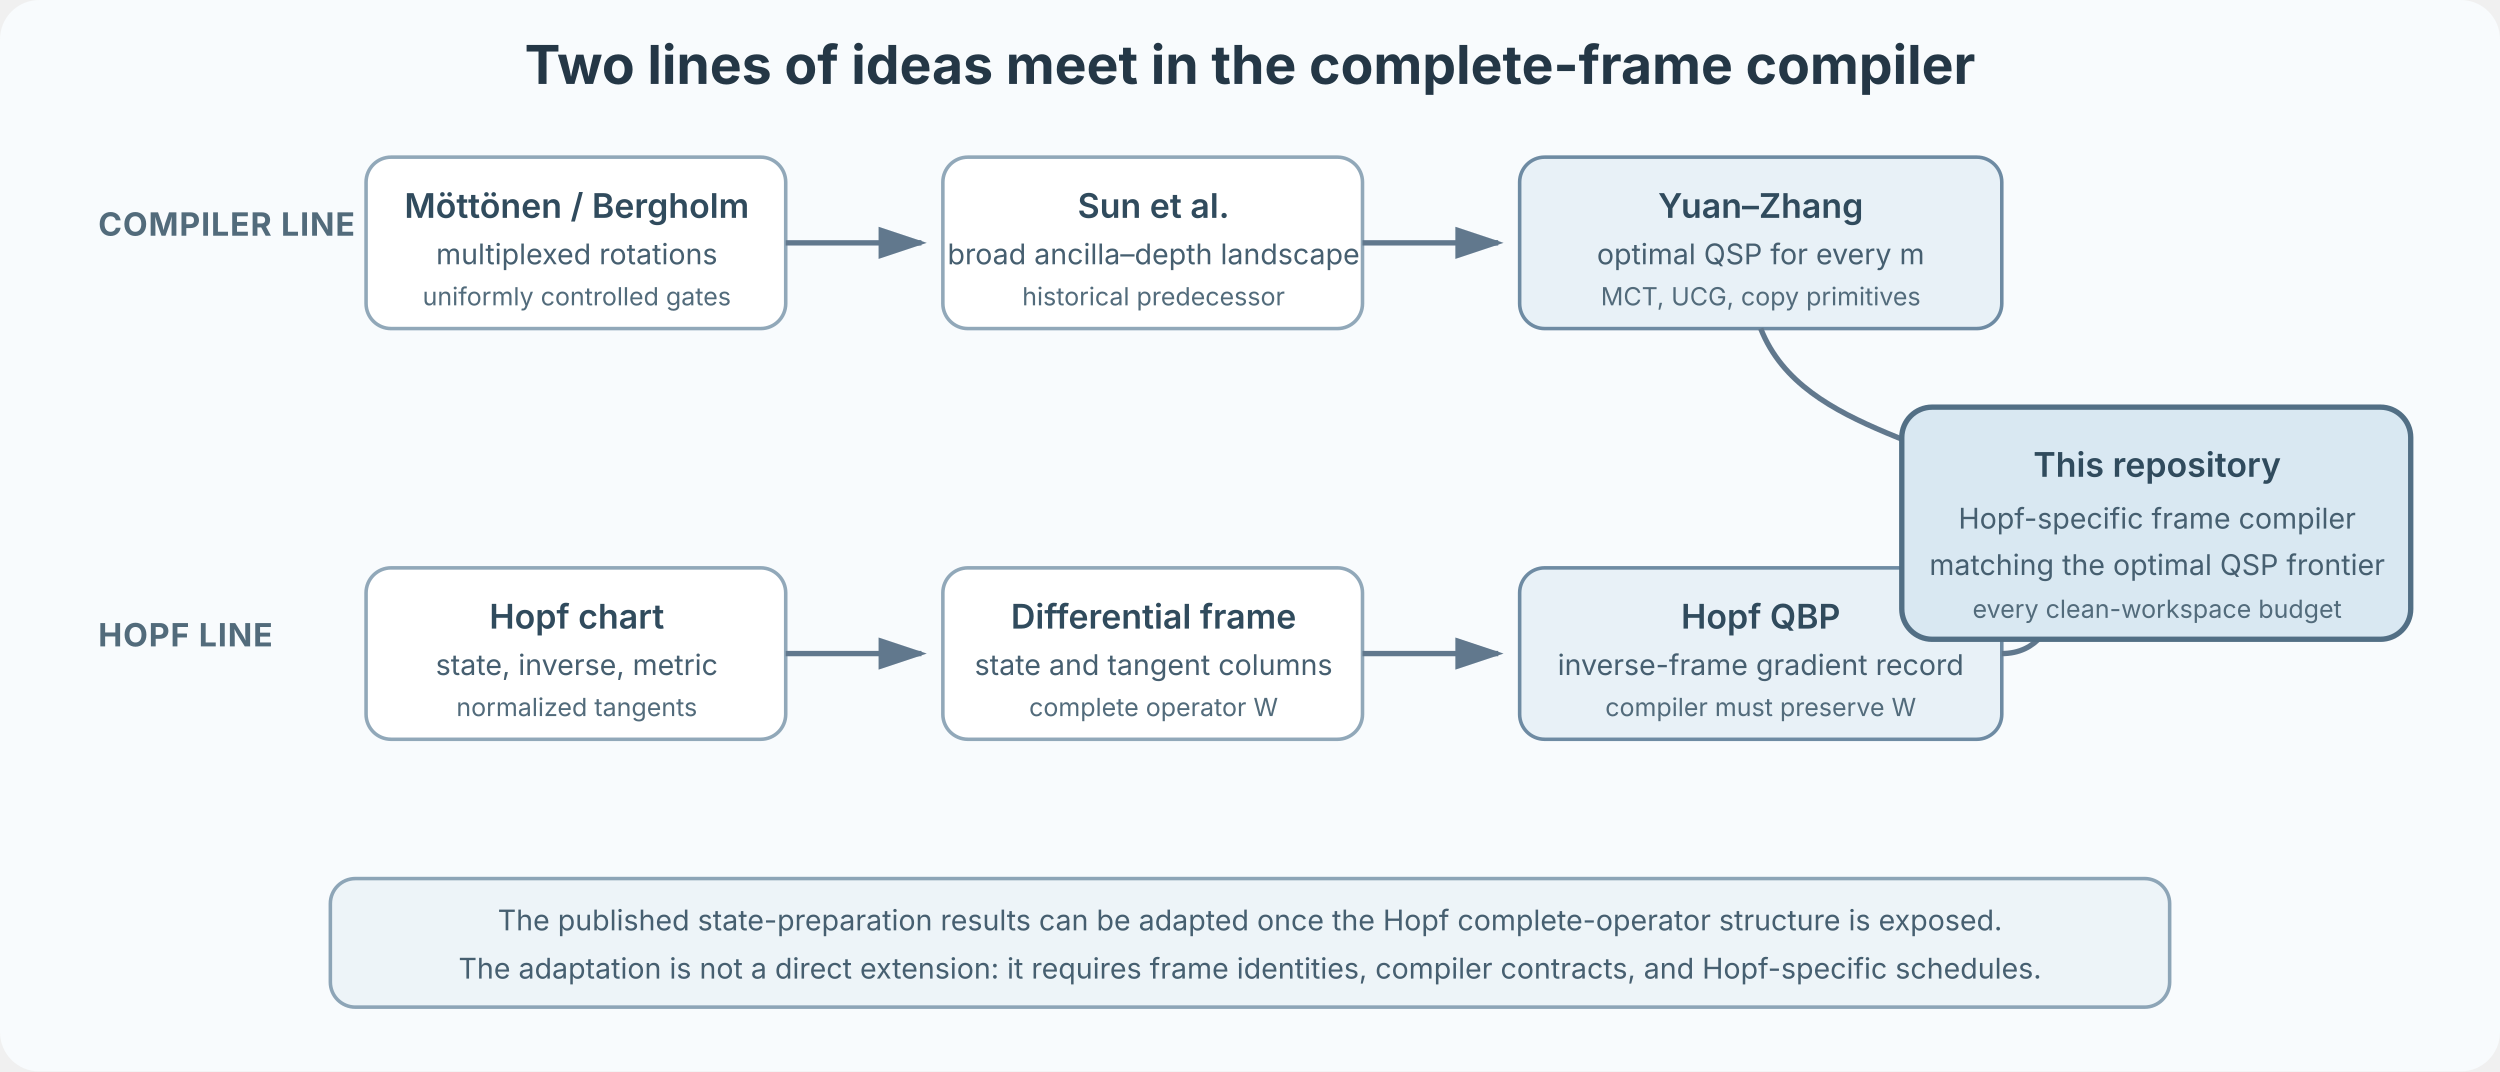
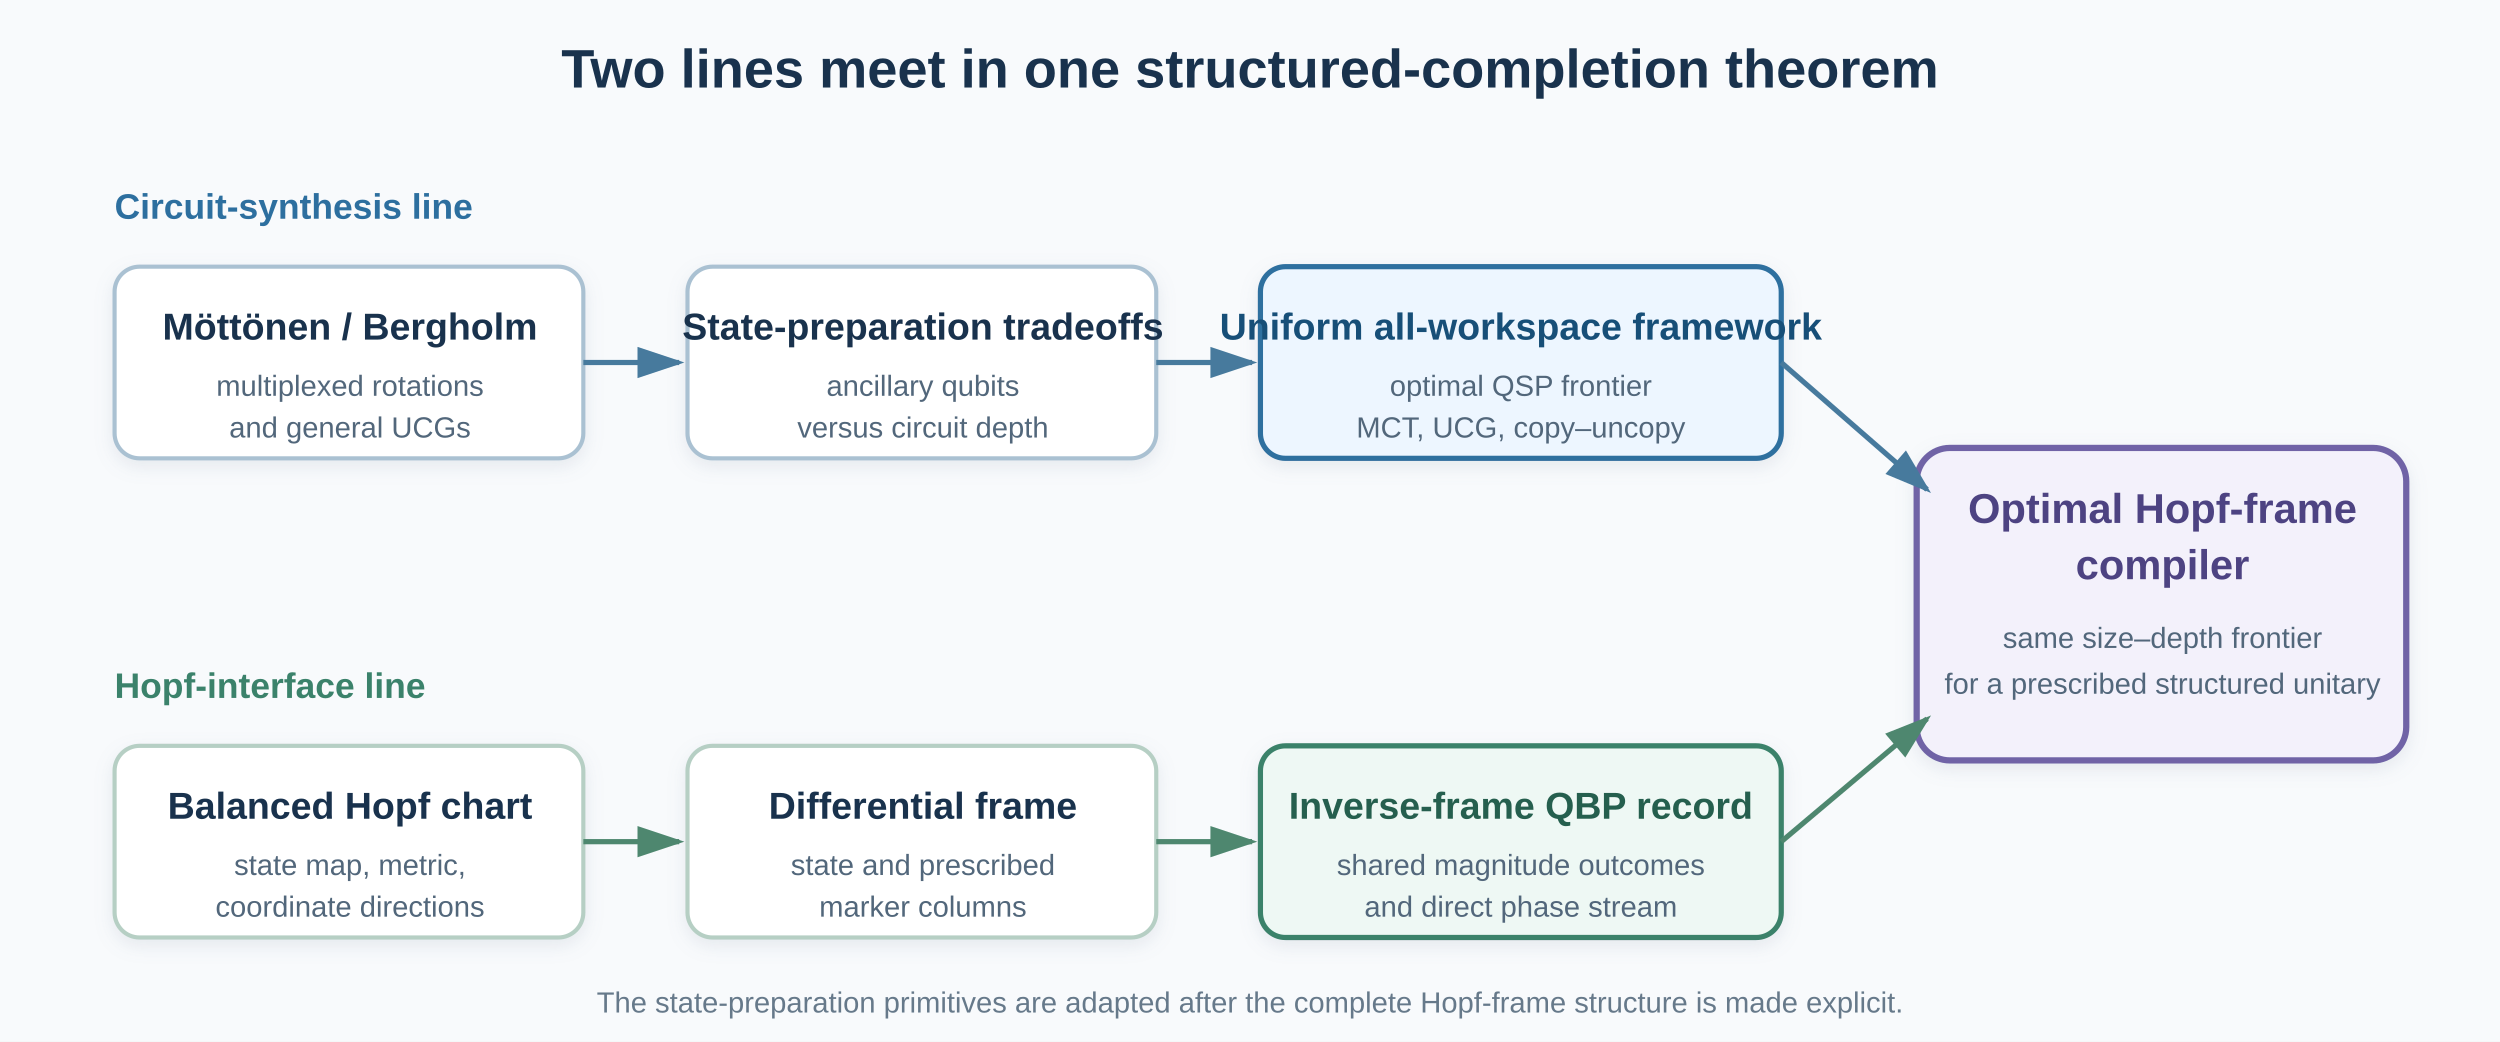
- <svg xmlns="http://www.w3.org/2000/svg" width="1400" height="600" viewBox="0 0 1400 600" role="img" aria-labelledby="title desc">
+ <svg xmlns="http://www.w3.org/2000/svg" viewBox="0 0 1200 500" role="img" aria-labelledby="title desc">
+   <rect width="1200" height="500" fill="#f8fafc" />
  <defs>
-     <marker id="arrow" markerWidth="10" markerHeight="10" refX="8" refY="3" orient="auto" markerUnits="strokeWidth">
-       <path d="M0,0 L0,6 L9,3 z" fill="#61788d" />
+     <filter id="shadow" x="-10%" y="-10%" width="120%" height="130%">
+       <feDropShadow dx="0" dy="3" stdDeviation="4" flood-color="#8ca0b3" flood-opacity="0.18" />
+     </filter>
+     <marker id="arrowBlue" markerWidth="10" markerHeight="10" refX="8" refY="3" orient="auto" markerUnits="strokeWidth">
+       <path d="M0,0 L0,6 L9,3 z" fill="#477a9d" />
    </marker>
-     <style>
-       .title{font:700 30px system-ui,-apple-system,BlinkMacSystemFont,"Segoe UI",sans-serif;fill:#243746}
-       .lane{font:700 18px system-ui,-apple-system,BlinkMacSystemFont,"Segoe UI",sans-serif;fill:#526b7b;letter-spacing:.5px}
-       .label{font:600 19px system-ui,-apple-system,BlinkMacSystemFont,"Segoe UI",sans-serif;fill:#304b5d}
-       .body{font:16px system-ui,-apple-system,BlinkMacSystemFont,"Segoe UI",sans-serif;fill:#465f70}
-       .small{font:14px system-ui,-apple-system,BlinkMacSystemFont,"Segoe UI",sans-serif;fill:#526b7b}
-       .box{fill:#ffffff;stroke:#91a8b9;stroke-width:2}
-       .box2{fill:#e8f1f7;stroke:#6e8ba3;stroke-width:2}
-       .current{fill:#d9e8f2;stroke:#526f85;stroke-width:3}
-       .edge{stroke:#61788d;stroke-width:3;fill:none}
-     </style>
+     <marker id="arrowGreen" markerWidth="10" markerHeight="10" refX="8" refY="3" orient="auto" markerUnits="strokeWidth">
+       <path d="M0,0 L0,6 L9,3 z" fill="#4e876f" />
+     </marker>
  </defs>
-   <rect width="1400" height="600" rx="22" fill="#f8fbfd" />
-   <text x="700" y="47" text-anchor="middle" class="title">Two lines of ideas meet in the complete-frame compiler</text>
-   <text x="55" y="132" class="lane">COMPILER LINE</text>
-   <rect x="205" y="88" width="235" height="96" rx="14" class="box" />
-   <text x="323" y="122" text-anchor="middle" class="label">Möttönen / Bergholm</text>
-   <text x="323" y="148" text-anchor="middle" class="body">multiplexed rotations</text>
-   <text x="323" y="171" text-anchor="middle" class="small">uniformly controlled gates</text>
-   <line x1="440" y1="136" x2="516" y2="136" class="edge" marker-end="url(#arrow)" />
-   <rect x="528" y="88" width="235" height="96" rx="14" class="box" />
-   <text x="646" y="122" text-anchor="middle" class="label">Sun et al.</text>
-   <text x="646" y="148" text-anchor="middle" class="body">broad ancilla–depth landscape</text>
-   <text x="646" y="171" text-anchor="middle" class="small">historical predecessor</text>
-   <line x1="763" y1="136" x2="839" y2="136" class="edge" marker-end="url(#arrow)" />
-   <rect x="851" y="88" width="270" height="96" rx="14" class="box2" />
-   <text x="986" y="122" text-anchor="middle" class="label">Yuan–Zhang</text>
-   <text x="986" y="148" text-anchor="middle" class="body">optimal QSP for every m</text>
-   <text x="986" y="171" text-anchor="middle" class="small">MCT, UCG, copy primitives</text>
-   <text x="55" y="362" class="lane">HOPF LINE</text>
-   <rect x="205" y="318" width="235" height="96" rx="14" class="box" />
-   <text x="323" y="352" text-anchor="middle" class="label">Hopf chart</text>
-   <text x="323" y="378" text-anchor="middle" class="body">state, inverse, metric</text>
-   <text x="323" y="401" text-anchor="middle" class="small">normalized tangents</text>
-   <line x1="440" y1="366" x2="516" y2="366" class="edge" marker-end="url(#arrow)" />
-   <rect x="528" y="318" width="235" height="96" rx="14" class="box" />
-   <text x="646" y="352" text-anchor="middle" class="label">Differential frame</text>
-   <text x="646" y="378" text-anchor="middle" class="body">state and tangent columns</text>
-   <text x="646" y="401" text-anchor="middle" class="small">complete operator W</text>
-   <line x1="763" y1="366" x2="839" y2="366" class="edge" marker-end="url(#arrow)" />
-   <rect x="851" y="318" width="270" height="96" rx="14" class="box2" />
-   <text x="986" y="352" text-anchor="middle" class="label">Hopf QBP</text>
-   <text x="986" y="378" text-anchor="middle" class="body">inverse-frame gradient record</text>
-   <text x="986" y="401" text-anchor="middle" class="small">compiler must preserve W</text>
-   <path d="M986,184 C1010,245 1100,245 1135,285" class="edge" marker-end="url(#arrow)" />
-   <path d="M1121,366 C1160,366 1160,305 1135,285" class="edge" marker-end="url(#arrow)" />
-   <rect x="1065" y="228" width="285" height="130" rx="17" class="current" />
-   <text x="1208" y="267" text-anchor="middle" class="label">This repository</text>
-   <text x="1208" y="296" text-anchor="middle" class="body">Hopf-specific frame compiler</text>
-   <text x="1208" y="322" text-anchor="middle" class="body">matching the optimal QSP frontier</text>
-   <text x="1208" y="346" text-anchor="middle" class="small">every clean-workspace budget</text>
-   <rect x="185" y="492" width="1030" height="72" rx="14" fill="#edf4f8" stroke="#8da5b7" stroke-width="2" />
-   <text x="700" y="521" text-anchor="middle" class="body">The published state-preparation results can be adapted once the Hopf complete-operator structure is exposed.</text>
-   <text x="700" y="548" text-anchor="middle" class="body">The adaptation is not a direct extension: it requires frame identities, compiler contracts, and Hopf-specific schedules.</text>
+   <text x="600" y="42" text-anchor="middle" font-family="Arial, Helvetica, sans-serif" font-size="26" font-weight="700" fill="#19324d">Two lines meet in one structured-completion theorem</text>
+   <text x="55" y="105" font-family="Arial, Helvetica, sans-serif" font-size="17" font-weight="700" fill="#2d6f9f">Circuit-synthesis line</text>
+   <text x="55" y="335" font-family="Arial, Helvetica, sans-serif" font-size="17" font-weight="700" fill="#3b826b">Hopf-interface line</text>
+   <g filter="url(#shadow)">
+     <rect x="55" y="128" width="225" height="92" rx="12" fill="#ffffff" stroke="#aac1d2" stroke-width="2" />
+     <rect x="330" y="128" width="225" height="92" rx="12" fill="#ffffff" stroke="#aac1d2" stroke-width="2" />
+     <rect x="605" y="128" width="250" height="92" rx="12" fill="#edf6ff" stroke="#2d6f9f" stroke-width="2.5" />
+     <rect x="55" y="358" width="225" height="92" rx="12" fill="#ffffff" stroke="#b6cfc4" stroke-width="2" />
+     <rect x="330" y="358" width="225" height="92" rx="12" fill="#ffffff" stroke="#b6cfc4" stroke-width="2" />
+     <rect x="605" y="358" width="250" height="92" rx="12" fill="#eef8f4" stroke="#3b826b" stroke-width="2.5" />
+     <rect x="920" y="215" width="235" height="150" rx="16" fill="#f3f1fb" stroke="#6f63a6" stroke-width="3" />
+   </g>
+   <text x="168" y="163" text-anchor="middle" font-family="Arial, Helvetica, sans-serif" font-size="18" font-weight="700" fill="#19324d">Möttönen / Bergholm</text>
+   <text x="168" y="190" text-anchor="middle" font-family="Arial, Helvetica, sans-serif" font-size="14" fill="#52677b">multiplexed rotations</text>
+   <text x="168" y="210" text-anchor="middle" font-family="Arial, Helvetica, sans-serif" font-size="14" fill="#52677b">and general UCGs</text>
+   <text x="443" y="163" text-anchor="middle" font-family="Arial, Helvetica, sans-serif" font-size="18" font-weight="700" fill="#19324d">State-preparation tradeoffs</text>
+   <text x="443" y="190" text-anchor="middle" font-family="Arial, Helvetica, sans-serif" font-size="14" fill="#52677b">ancillary qubits</text>
+   <text x="443" y="210" text-anchor="middle" font-family="Arial, Helvetica, sans-serif" font-size="14" fill="#52677b">versus circuit depth</text>
+   <text x="730" y="163" text-anchor="middle" font-family="Arial, Helvetica, sans-serif" font-size="18" font-weight="700" fill="#174f78">Uniform all-workspace framework</text>
+   <text x="730" y="190" text-anchor="middle" font-family="Arial, Helvetica, sans-serif" font-size="14" fill="#52677b">optimal QSP frontier</text>
+   <text x="730" y="210" text-anchor="middle" font-family="Arial, Helvetica, sans-serif" font-size="14" fill="#52677b">MCT, UCG, copy–uncopy</text>
+   <text x="168" y="393" text-anchor="middle" font-family="Arial, Helvetica, sans-serif" font-size="18" font-weight="700" fill="#19324d">Balanced Hopf chart</text>
+   <text x="168" y="420" text-anchor="middle" font-family="Arial, Helvetica, sans-serif" font-size="14" fill="#52677b">state map, metric,</text>
+   <text x="168" y="440" text-anchor="middle" font-family="Arial, Helvetica, sans-serif" font-size="14" fill="#52677b">coordinate directions</text>
+   <text x="443" y="393" text-anchor="middle" font-family="Arial, Helvetica, sans-serif" font-size="18" font-weight="700" fill="#19324d">Differential frame</text>
+   <text x="443" y="420" text-anchor="middle" font-family="Arial, Helvetica, sans-serif" font-size="14" fill="#52677b">state and prescribed</text>
+   <text x="443" y="440" text-anchor="middle" font-family="Arial, Helvetica, sans-serif" font-size="14" fill="#52677b">marker columns</text>
+   <text x="730" y="393" text-anchor="middle" font-family="Arial, Helvetica, sans-serif" font-size="18" font-weight="700" fill="#255f4e">Inverse-frame QBP record</text>
+   <text x="730" y="420" text-anchor="middle" font-family="Arial, Helvetica, sans-serif" font-size="14" fill="#52677b">shared magnitude outcomes</text>
+   <text x="730" y="440" text-anchor="middle" font-family="Arial, Helvetica, sans-serif" font-size="14" fill="#52677b">and direct phase stream</text>
+   <line x1="280" y1="174" x2="326" y2="174" stroke="#477a9d" stroke-width="2.5" marker-end="url(#arrowBlue)" />
+   <line x1="555" y1="174" x2="601" y2="174" stroke="#477a9d" stroke-width="2.5" marker-end="url(#arrowBlue)" />
+   <line x1="855" y1="174" x2="925" y2="235" stroke="#477a9d" stroke-width="2.5" marker-end="url(#arrowBlue)" />
+   <line x1="280" y1="404" x2="326" y2="404" stroke="#4e876f" stroke-width="2.5" marker-end="url(#arrowGreen)" />
+   <line x1="555" y1="404" x2="601" y2="404" stroke="#4e876f" stroke-width="2.5" marker-end="url(#arrowGreen)" />
+   <line x1="855" y1="404" x2="925" y2="345" stroke="#4e876f" stroke-width="2.5" marker-end="url(#arrowGreen)" />
+   <text x="1038" y="251" text-anchor="middle" font-family="Arial, Helvetica, sans-serif" font-size="20" font-weight="700" fill="#4d4382">Optimal Hopf-frame</text>
+   <text x="1038" y="278" text-anchor="middle" font-family="Arial, Helvetica, sans-serif" font-size="20" font-weight="700" fill="#4d4382">compiler</text>
+   <text x="1038" y="311" text-anchor="middle" font-family="Arial, Helvetica, sans-serif" font-size="14" fill="#52677b">same size–depth frontier</text>
+   <text x="1038" y="333" text-anchor="middle" font-family="Arial, Helvetica, sans-serif" font-size="14" fill="#52677b">for a prescribed structured unitary</text>
+   <text x="600" y="486" text-anchor="middle" font-family="Arial, Helvetica, sans-serif" font-size="14" fill="#66798a">The state-preparation primitives are adapted after the complete Hopf-frame structure is made explicit.</text>
</svg>
